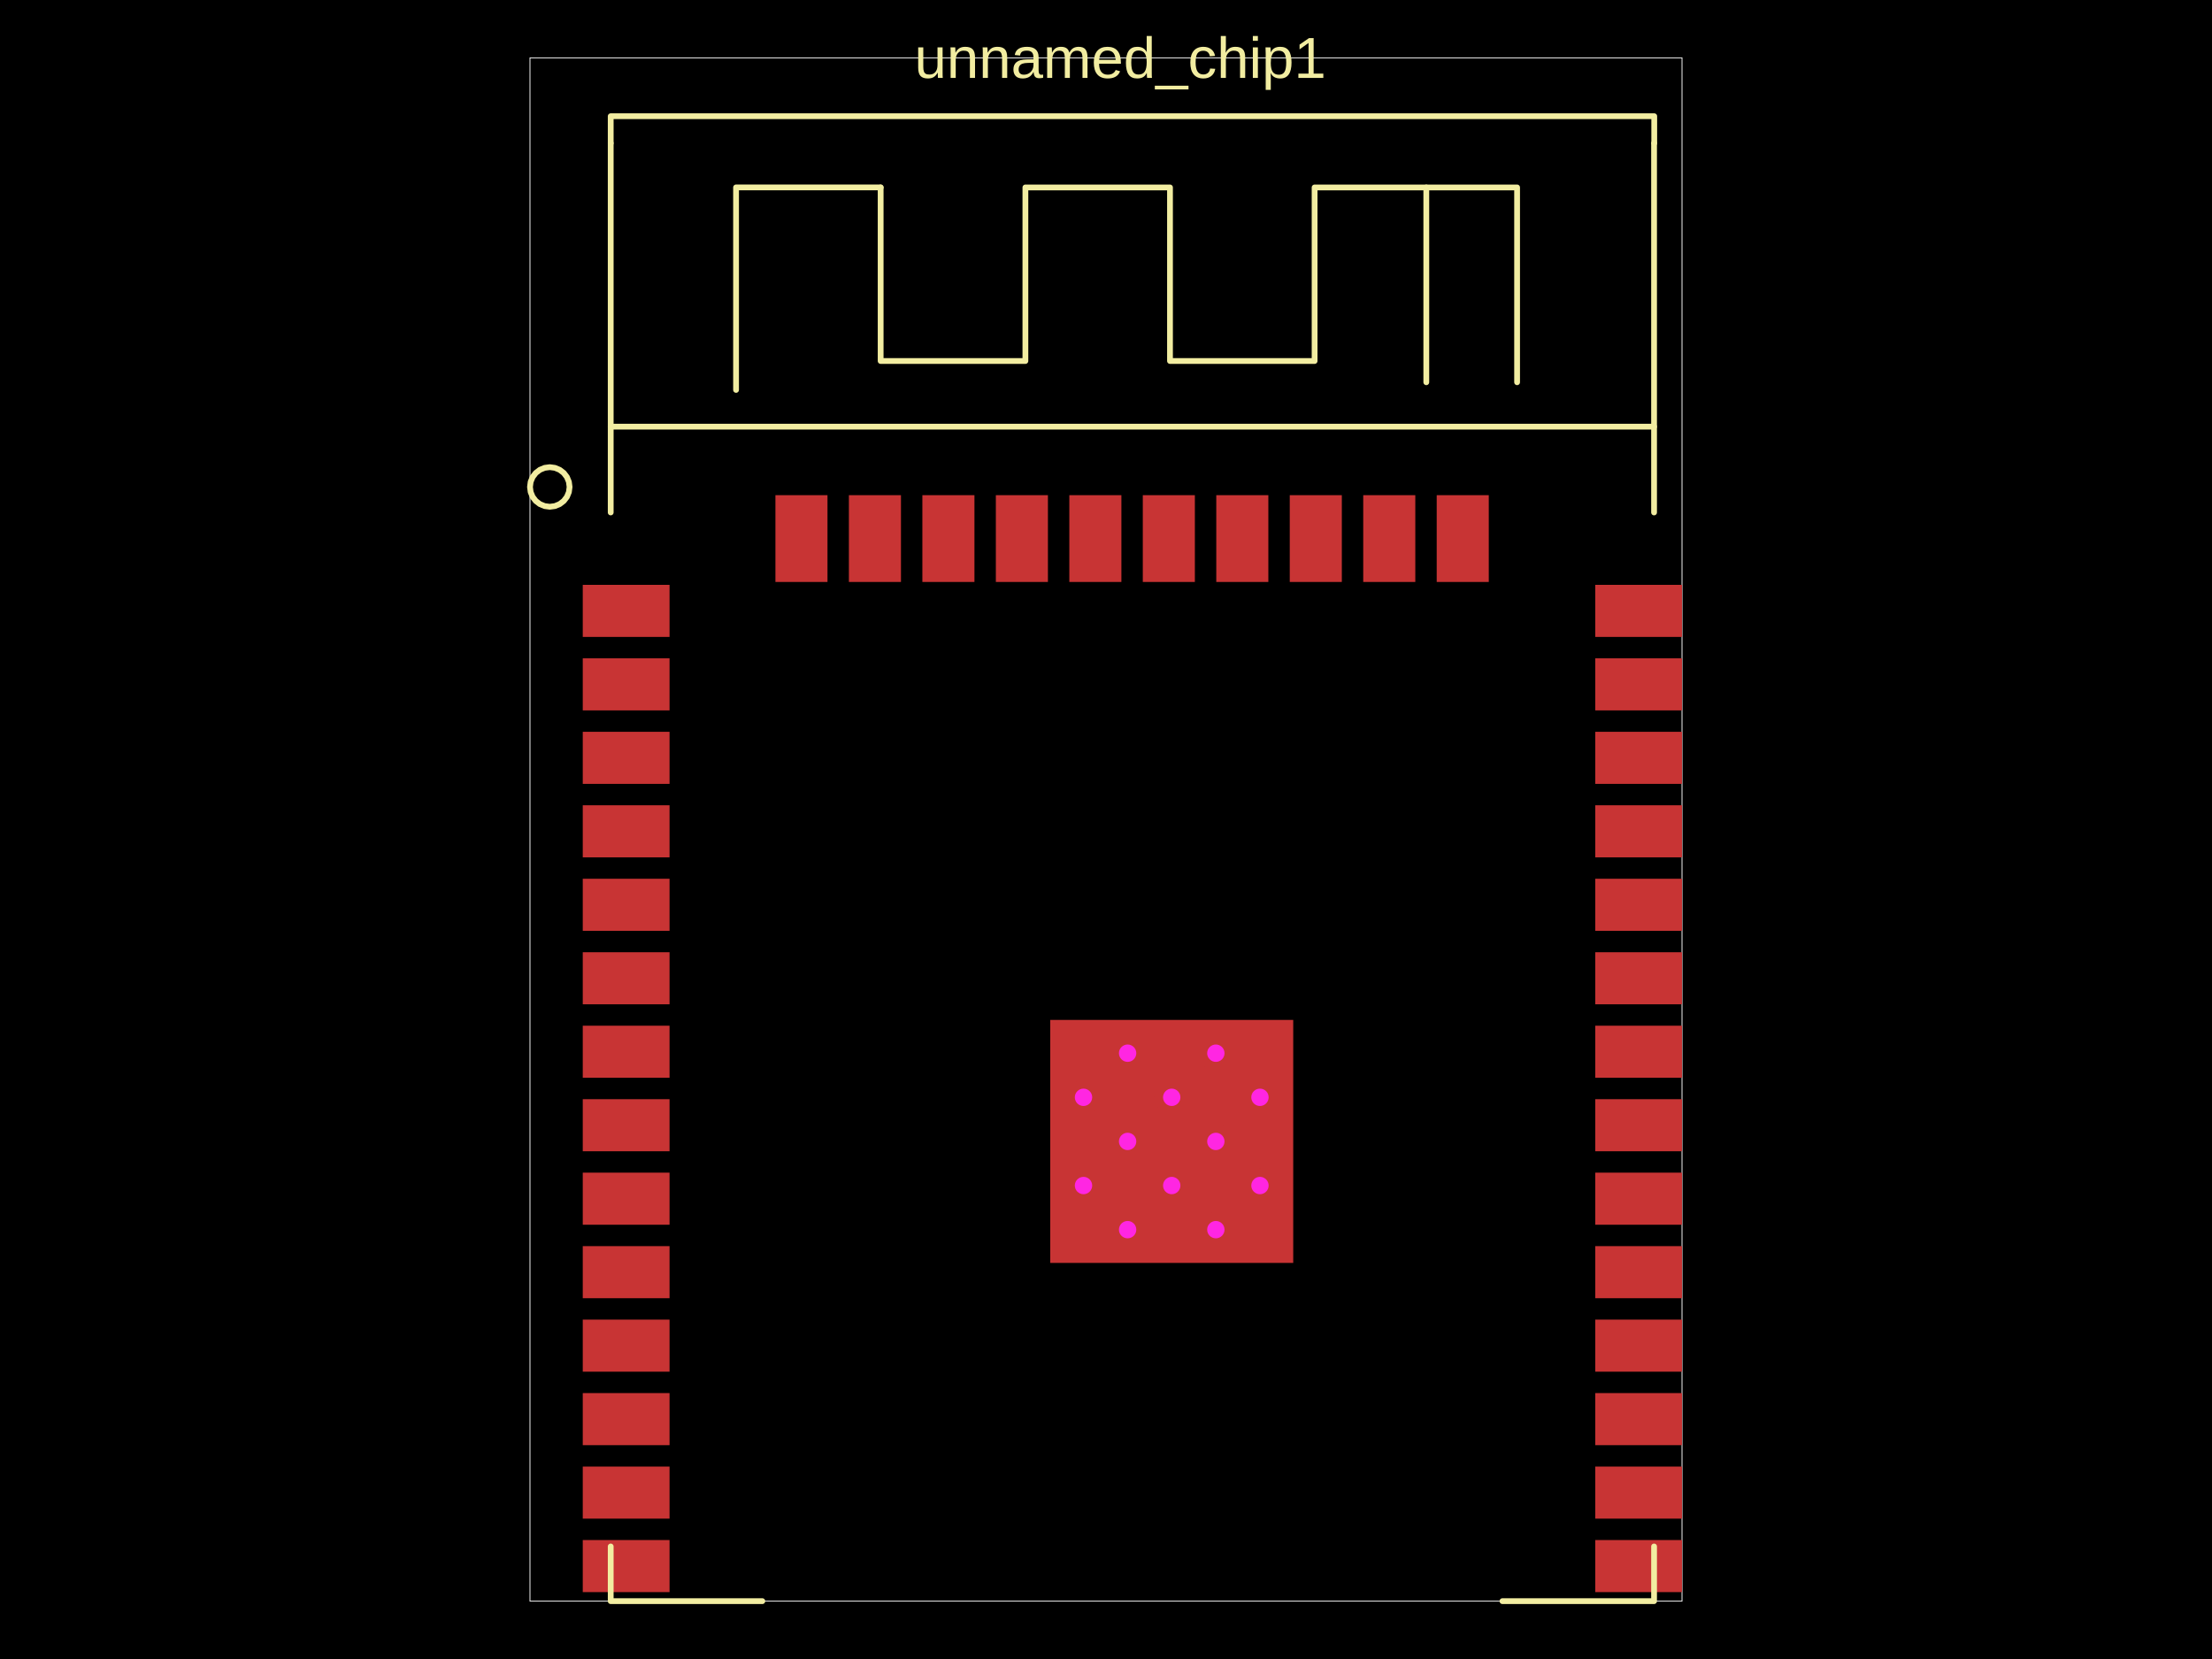
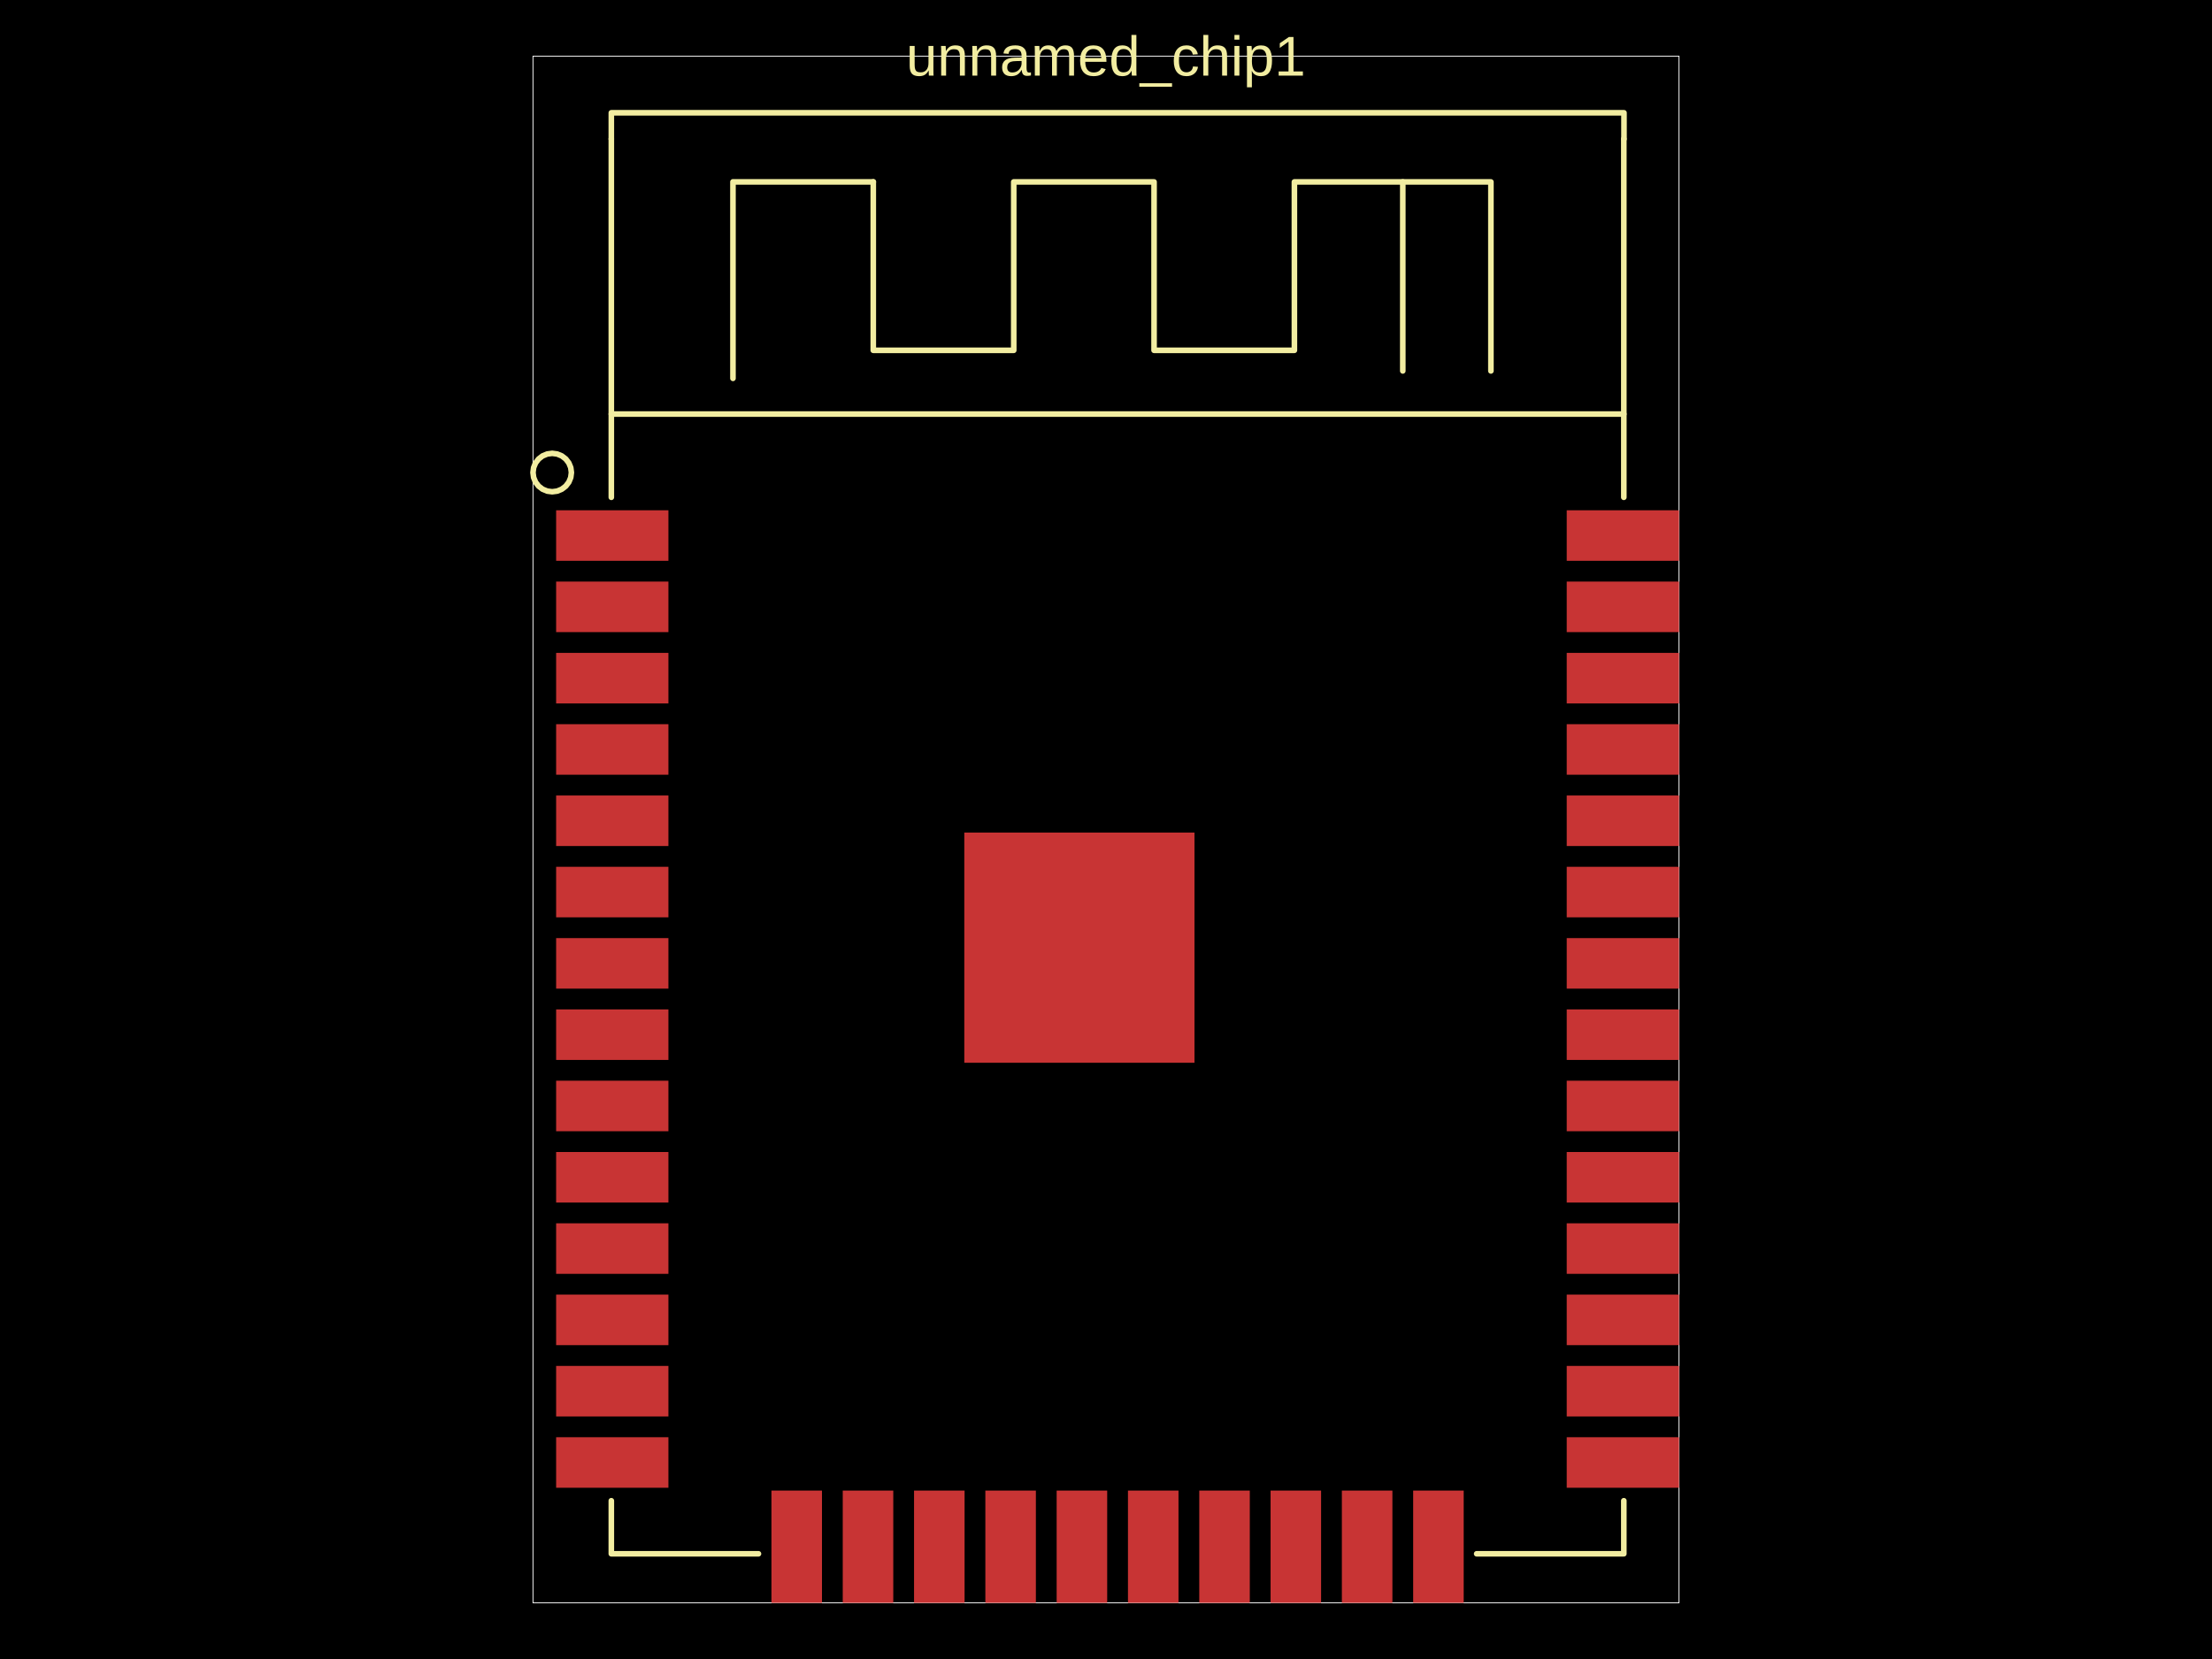
<svg xmlns="http://www.w3.org/2000/svg" width="800" height="600">
  <style />
  <rect class="boundary" x="0" y="0" fill="#000" width="800" height="600" data-type="pcb_background" data-pcb-layer="global" />
-   <rect class="pcb-boundary" fill="none" stroke="#fff" stroke-width="0.3" x="191.676" y="20.924" width="416.648" height="558.152" data-type="pcb_boundary" data-pcb-layer="global" />
-   <rect class="pcb-pad" fill="rgb(200, 52, 52)" x="576.938" y="556.978" width="31.386" height="18.832" data-type="pcb_smtpad" data-pcb-layer="top" data-pad-name="unnamed_chip1.GND1" />
-   <rect class="pcb-pad" fill="rgb(200, 52, 52)" x="576.938" y="530.404" width="31.386" height="18.832" data-type="pcb_smtpad" data-pcb-layer="top" data-pad-name="unnamed_chip1.3V3" />
-   <rect class="pcb-pad" fill="rgb(200, 52, 52)" x="576.938" y="503.83" width="31.386" height="18.832" data-type="pcb_smtpad" data-pcb-layer="top" data-pad-name="unnamed_chip1.EN" />
-   <rect class="pcb-pad" fill="rgb(200, 52, 52)" x="576.938" y="477.256" width="31.386" height="18.832" data-type="pcb_smtpad" data-pcb-layer="top" data-pad-name="unnamed_chip1.SENSOR_VP" />
-   <rect class="pcb-pad" fill="rgb(200, 52, 52)" x="576.938" y="450.683" width="31.386" height="18.832" data-type="pcb_smtpad" data-pcb-layer="top" data-pad-name="unnamed_chip1.SENSOR_VN" />
-   <rect class="pcb-pad" fill="rgb(200, 52, 52)" x="576.938" y="424.109" width="31.386" height="18.832" data-type="pcb_smtpad" data-pcb-layer="top" data-pad-name="unnamed_chip1.IO34" />
-   <rect class="pcb-pad" fill="rgb(200, 52, 52)" x="576.938" y="397.535" width="31.386" height="18.832" data-type="pcb_smtpad" data-pcb-layer="top" data-pad-name="unnamed_chip1.IO35" />
-   <rect class="pcb-pad" fill="rgb(200, 52, 52)" x="576.938" y="370.961" width="31.386" height="18.832" data-type="pcb_smtpad" data-pcb-layer="top" data-pad-name="unnamed_chip1.IO32" />
-   <rect class="pcb-pad" fill="rgb(200, 52, 52)" x="576.938" y="344.387" width="31.386" height="18.832" data-type="pcb_smtpad" data-pcb-layer="top" data-pad-name="unnamed_chip1.IO33" />
-   <rect class="pcb-pad" fill="rgb(200, 52, 52)" x="576.938" y="317.814" width="31.386" height="18.832" data-type="pcb_smtpad" data-pcb-layer="top" data-pad-name="unnamed_chip1.IO25" />
-   <rect class="pcb-pad" fill="rgb(200, 52, 52)" x="576.938" y="291.24" width="31.386" height="18.832" data-type="pcb_smtpad" data-pcb-layer="top" data-pad-name="unnamed_chip1.IO26" />
-   <rect class="pcb-pad" fill="rgb(200, 52, 52)" x="576.938" y="264.666" width="31.386" height="18.832" data-type="pcb_smtpad" data-pcb-layer="top" data-pad-name="unnamed_chip1.IO27" />
-   <rect class="pcb-pad" fill="rgb(200, 52, 52)" x="576.938" y="238.092" width="31.386" height="18.832" data-type="pcb_smtpad" data-pcb-layer="top" data-pad-name="unnamed_chip1.IO14" />
-   <rect class="pcb-pad" fill="rgb(200, 52, 52)" x="576.938" y="211.519" width="31.386" height="18.832" data-type="pcb_smtpad" data-pcb-layer="top" data-pad-name="unnamed_chip1.IO12" />
-   <rect class="pcb-pad" fill="rgb(200, 52, 52)" x="519.605" y="179.086" width="18.832" height="31.386" data-type="pcb_smtpad" data-pcb-layer="top" data-pad-name="unnamed_chip1.GND2" />
-   <rect class="pcb-pad" fill="rgb(200, 52, 52)" x="493.031" y="179.086" width="18.832" height="31.386" data-type="pcb_smtpad" data-pcb-layer="top" data-pad-name="unnamed_chip1.IO13" />
-   <rect class="pcb-pad" fill="rgb(200, 52, 52)" x="466.458" y="179.086" width="18.832" height="31.386" data-type="pcb_smtpad" data-pcb-layer="top" data-pad-name="unnamed_chip1.pin17" />
-   <rect class="pcb-pad" fill="rgb(200, 52, 52)" x="439.884" y="179.086" width="18.832" height="31.386" data-type="pcb_smtpad" data-pcb-layer="top" data-pad-name="unnamed_chip1.pin18" />
-   <rect class="pcb-pad" fill="rgb(200, 52, 52)" x="413.31" y="179.086" width="18.832" height="31.386" data-type="pcb_smtpad" data-pcb-layer="top" data-pad-name="unnamed_chip1.pin19" />
-   <rect class="pcb-pad" fill="rgb(200, 52, 52)" x="386.736" y="179.086" width="18.832" height="31.386" data-type="pcb_smtpad" data-pcb-layer="top" data-pad-name="unnamed_chip1.pin20" />
-   <rect class="pcb-pad" fill="rgb(200, 52, 52)" x="360.163" y="179.086" width="18.832" height="31.386" data-type="pcb_smtpad" data-pcb-layer="top" data-pad-name="unnamed_chip1.pin21" />
-   <rect class="pcb-pad" fill="rgb(200, 52, 52)" x="333.589" y="179.086" width="18.832" height="31.386" data-type="pcb_smtpad" data-pcb-layer="top" data-pad-name="unnamed_chip1.pin22" />
-   <rect class="pcb-pad" fill="rgb(200, 52, 52)" x="307.015" y="179.086" width="18.832" height="31.386" data-type="pcb_smtpad" data-pcb-layer="top" data-pad-name="unnamed_chip1.IO15" />
-   <rect class="pcb-pad" fill="rgb(200, 52, 52)" x="280.441" y="179.086" width="18.832" height="31.386" data-type="pcb_smtpad" data-pcb-layer="top" data-pad-name="unnamed_chip1.IO2" />
-   <rect class="pcb-pad" fill="rgb(200, 52, 52)" x="210.764" y="211.519" width="31.386" height="18.832" data-type="pcb_smtpad" data-pcb-layer="top" data-pad-name="unnamed_chip1.IO0" />
-   <rect class="pcb-pad" fill="rgb(200, 52, 52)" x="210.764" y="238.092" width="31.386" height="18.832" data-type="pcb_smtpad" data-pcb-layer="top" data-pad-name="unnamed_chip1.IO4" />
-   <rect class="pcb-pad" fill="rgb(200, 52, 52)" x="210.764" y="264.666" width="31.386" height="18.832" data-type="pcb_smtpad" data-pcb-layer="top" data-pad-name="unnamed_chip1.IO16" />
-   <rect class="pcb-pad" fill="rgb(200, 52, 52)" x="210.764" y="291.24" width="31.386" height="18.832" data-type="pcb_smtpad" data-pcb-layer="top" data-pad-name="unnamed_chip1.IO17" />
-   <rect class="pcb-pad" fill="rgb(200, 52, 52)" x="210.764" y="317.814" width="31.386" height="18.832" data-type="pcb_smtpad" data-pcb-layer="top" data-pad-name="unnamed_chip1.IO5" />
-   <rect class="pcb-pad" fill="rgb(200, 52, 52)" x="210.764" y="344.387" width="31.386" height="18.832" data-type="pcb_smtpad" data-pcb-layer="top" data-pad-name="unnamed_chip1.IO18" />
-   <rect class="pcb-pad" fill="rgb(200, 52, 52)" x="210.764" y="370.961" width="31.386" height="18.832" data-type="pcb_smtpad" data-pcb-layer="top" data-pad-name="unnamed_chip1.IO19" />
-   <rect class="pcb-pad" fill="rgb(200, 52, 52)" x="210.764" y="397.535" width="31.386" height="18.832" data-type="pcb_smtpad" data-pcb-layer="top" data-pad-name="unnamed_chip1.NC" />
-   <rect class="pcb-pad" fill="rgb(200, 52, 52)" x="210.764" y="424.109" width="31.386" height="18.832" data-type="pcb_smtpad" data-pcb-layer="top" data-pad-name="unnamed_chip1.IO21" />
-   <rect class="pcb-pad" fill="rgb(200, 52, 52)" x="210.764" y="450.683" width="31.386" height="18.832" data-type="pcb_smtpad" data-pcb-layer="top" data-pad-name="unnamed_chip1.RXD0" />
-   <rect class="pcb-pad" fill="rgb(200, 52, 52)" x="210.764" y="477.256" width="31.386" height="18.832" data-type="pcb_smtpad" data-pcb-layer="top" data-pad-name="unnamed_chip1.TXD0" />
-   <rect class="pcb-pad" fill="rgb(200, 52, 52)" x="210.764" y="503.83" width="31.386" height="18.832" data-type="pcb_smtpad" data-pcb-layer="top" data-pad-name="unnamed_chip1.IO22" />
-   <rect class="pcb-pad" fill="rgb(200, 52, 52)" x="210.764" y="530.404" width="31.386" height="18.832" data-type="pcb_smtpad" data-pcb-layer="top" data-pad-name="unnamed_chip1.IO23" />
-   <rect class="pcb-pad" fill="rgb(200, 52, 52)" x="210.764" y="556.978" width="31.386" height="18.832" data-type="pcb_smtpad" data-pcb-layer="top" data-pad-name="unnamed_chip1.GND3" />
-   <rect class="pcb-pad" fill="rgb(200, 52, 52)" x="379.831" y="368.869" width="87.882" height="87.882" data-type="pcb_smtpad" data-pcb-layer="top" data-pad-name="unnamed_chip1.GND4" />
-   <path class="pcb-silkscreen pcb-silkscreen-top" d="M 220.87 51.782 L 220.87 42.033 L 598.28 42.033 L 598.28 51.783" fill="none" stroke="#f2eda1" stroke-width="2.092" stroke-linecap="round" stroke-linejoin="round" data-pcb-component-id="pcb_component_0" data-pcb-silkscreen-path-id="pcb_silkscreen_path_0" data-type="pcb_silkscreen_path" data-pcb-layer="top" />
-   <path class="pcb-silkscreen pcb-silkscreen-top" d="M 548.68 138.243 L 548.68 67.791 L 475.444 67.791 L 475.444 130.56 L 423.145 130.56 L 423.145 67.791 L 370.848 67.791 L 370.848 130.56 L 318.497 130.56 L 318.497 67.791" fill="none" stroke="#f2eda1" stroke-width="2.092" stroke-linecap="round" stroke-linejoin="round" data-pcb-component-id="pcb_component_0" data-pcb-silkscreen-path-id="pcb_silkscreen_path_1" data-type="pcb_silkscreen_path" data-pcb-layer="top" />
-   <path class="pcb-silkscreen pcb-silkscreen-top" d="M 515.839 67.791 L 515.839 138.243" fill="none" stroke="#f2eda1" stroke-width="2.092" stroke-linecap="round" stroke-linejoin="round" data-pcb-component-id="pcb_component_0" data-pcb-silkscreen-path-id="pcb_silkscreen_path_2" data-type="pcb_silkscreen_path" data-pcb-layer="top" />
-   <path class="pcb-silkscreen pcb-silkscreen-top" d="M 318.516 67.778 L 266.204 67.778 L 266.204 141.013" fill="none" stroke="#f2eda1" stroke-width="2.092" stroke-linecap="round" stroke-linejoin="round" data-pcb-component-id="pcb_component_0" data-pcb-silkscreen-path-id="pcb_silkscreen_path_3" data-type="pcb_silkscreen_path" data-pcb-layer="top" />
-   <path class="pcb-silkscreen pcb-silkscreen-top" d="M 598.218 51.783 L 598.218 185.339" fill="none" stroke="#f2eda1" stroke-width="2.092" stroke-linecap="round" stroke-linejoin="round" data-pcb-component-id="pcb_component_0" data-pcb-silkscreen-path-id="pcb_silkscreen_path_4" data-type="pcb_silkscreen_path" data-pcb-layer="top" />
-   <path class="pcb-silkscreen pcb-silkscreen-top" d="M 220.87 51.782 L 220.87 185.339" fill="none" stroke="#f2eda1" stroke-width="2.092" stroke-linecap="round" stroke-linejoin="round" data-pcb-component-id="pcb_component_0" data-pcb-silkscreen-path-id="pcb_silkscreen_path_5" data-type="pcb_silkscreen_path" data-pcb-layer="top" />
-   <path class="pcb-silkscreen pcb-silkscreen-top" d="M 220.87 154.311 L 598.218 154.311" fill="none" stroke="#f2eda1" stroke-width="2.092" stroke-linecap="round" stroke-linejoin="round" data-pcb-component-id="pcb_component_0" data-pcb-silkscreen-path-id="pcb_silkscreen_path_6" data-type="pcb_silkscreen_path" data-pcb-layer="top" />
-   <path class="pcb-silkscreen pcb-silkscreen-top" d="M 220.87 559.303 L 220.87 579.074 L 275.71 579.076" fill="none" stroke="#f2eda1" stroke-width="2.092" stroke-linecap="round" stroke-linejoin="round" data-pcb-component-id="pcb_component_0" data-pcb-silkscreen-path-id="pcb_silkscreen_path_7" data-type="pcb_silkscreen_path" data-pcb-layer="top" />
-   <path class="pcb-silkscreen pcb-silkscreen-top" d="M 543.378 579.074 L 598.218 579.074 L 598.218 559.303" fill="none" stroke="#f2eda1" stroke-width="2.092" stroke-linecap="round" stroke-linejoin="round" data-pcb-component-id="pcb_component_0" data-pcb-silkscreen-path-id="pcb_silkscreen_path_8" data-type="pcb_silkscreen_path" data-pcb-layer="top" />
-   <path class="pcb-silkscreen pcb-silkscreen-top" d="M 205.994 176.115 L 205.75 177.968 L 205.035 179.695 L 203.897 181.177 L 202.414 182.315 L 200.688 183.03 L 198.835 183.274 L 196.982 183.03 L 195.255 182.315 L 193.773 181.177 L 192.635 179.695 L 191.92 177.968 L 191.676 176.115 L 191.92 174.262 L 192.635 172.536 L 193.773 171.053 L 195.255 169.915 L 196.982 169.2 L 198.835 168.956 L 200.688 169.2 L 202.414 169.915 L 203.897 171.053 L 205.035 172.536 L 205.75 174.262 L 205.994 176.115 Z" fill="none" stroke="#f2eda1" stroke-width="2.092" stroke-linecap="round" stroke-linejoin="round" data-pcb-component-id="pcb_component_0" data-pcb-silkscreen-path-id="pcb_silkscreen_path_9" data-type="pcb_silkscreen_path" data-pcb-layer="top" />
-   <text x="0" y="0" dx="0" dy="0" fill="#f2eda1" font-family="Arial, sans-serif" font-size="20.924" text-anchor="middle" dominant-baseline="central" transform="matrix(1,0,0,1,405.1697,20.92424)" class="pcb-silkscreen-text pcb-silkscreen-top" data-pcb-silkscreen-text-id="pcb_silkscreen_text_0" stroke="none" data-type="pcb_silkscreen_text" data-pcb-layer="top">unnamed_chip1</text>
-   <g data-type="pcb_plated_hole" data-pcb-layer="through" data-pad-name="unnamed_chip1.GND4">
-     <circle class="pcb-hole-outer" fill="rgb(200, 52, 52)" cx="455.682" cy="428.764" r="6.277" data-type="pcb_plated_hole" data-pcb-layer="top" />
-     <circle class="pcb-hole-inner" fill="#FF26E2" cx="455.682" cy="428.764" r="3.139" data-type="pcb_plated_hole_drill" data-pcb-layer="drill" />
-   </g>
-   <g data-type="pcb_plated_hole" data-pcb-layer="through" data-pad-name="unnamed_chip1.GND4">
-     <circle class="pcb-hole-outer" fill="rgb(200, 52, 52)" cx="455.682" cy="396.855" r="6.277" data-type="pcb_plated_hole" data-pcb-layer="top" />
-     <circle class="pcb-hole-inner" fill="#FF26E2" cx="455.682" cy="396.855" r="3.139" data-type="pcb_plated_hole_drill" data-pcb-layer="drill" />
-   </g>
-   <g data-type="pcb_plated_hole" data-pcb-layer="through" data-pad-name="unnamed_chip1.GND4">
-     <circle class="pcb-hole-outer" fill="rgb(200, 52, 52)" cx="439.727" cy="444.719" r="6.277" data-type="pcb_plated_hole" data-pcb-layer="top" />
-     <circle class="pcb-hole-inner" fill="#FF26E2" cx="439.727" cy="444.719" r="3.139" data-type="pcb_plated_hole_drill" data-pcb-layer="drill" />
-   </g>
-   <g data-type="pcb_plated_hole" data-pcb-layer="through" data-pad-name="unnamed_chip1.GND4">
-     <circle class="pcb-hole-outer" fill="rgb(200, 52, 52)" cx="439.727" cy="412.81" r="6.277" data-type="pcb_plated_hole" data-pcb-layer="top" />
-     <circle class="pcb-hole-inner" fill="#FF26E2" cx="439.727" cy="412.81" r="3.139" data-type="pcb_plated_hole_drill" data-pcb-layer="drill" />
-   </g>
-   <g data-type="pcb_plated_hole" data-pcb-layer="through" data-pad-name="unnamed_chip1.GND4">
-     <circle class="pcb-hole-outer" fill="rgb(200, 52, 52)" cx="439.727" cy="380.9" r="6.277" data-type="pcb_plated_hole" data-pcb-layer="top" />
-     <circle class="pcb-hole-inner" fill="#FF26E2" cx="439.727" cy="380.9" r="3.139" data-type="pcb_plated_hole_drill" data-pcb-layer="drill" />
-   </g>
-   <g data-type="pcb_plated_hole" data-pcb-layer="through" data-pad-name="unnamed_chip1.GND4">
-     <circle class="pcb-hole-outer" fill="rgb(200, 52, 52)" cx="423.772" cy="428.764" r="6.277" data-type="pcb_plated_hole" data-pcb-layer="top" />
-     <circle class="pcb-hole-inner" fill="#FF26E2" cx="423.772" cy="428.764" r="3.139" data-type="pcb_plated_hole_drill" data-pcb-layer="drill" />
-   </g>
-   <g data-type="pcb_plated_hole" data-pcb-layer="through" data-pad-name="unnamed_chip1.GND4">
-     <circle class="pcb-hole-outer" fill="rgb(200, 52, 52)" cx="423.772" cy="396.855" r="6.277" data-type="pcb_plated_hole" data-pcb-layer="top" />
-     <circle class="pcb-hole-inner" fill="#FF26E2" cx="423.772" cy="396.855" r="3.139" data-type="pcb_plated_hole_drill" data-pcb-layer="drill" />
-   </g>
-   <g data-type="pcb_plated_hole" data-pcb-layer="through" data-pad-name="unnamed_chip1.GND4">
-     <circle class="pcb-hole-outer" fill="rgb(200, 52, 52)" cx="407.818" cy="444.719" r="6.277" data-type="pcb_plated_hole" data-pcb-layer="top" />
-     <circle class="pcb-hole-inner" fill="#FF26E2" cx="407.818" cy="444.719" r="3.139" data-type="pcb_plated_hole_drill" data-pcb-layer="drill" />
-   </g>
-   <g data-type="pcb_plated_hole" data-pcb-layer="through" data-pad-name="unnamed_chip1.GND4">
-     <circle class="pcb-hole-outer" fill="rgb(200, 52, 52)" cx="407.818" cy="412.81" r="6.277" data-type="pcb_plated_hole" data-pcb-layer="top" />
-     <circle class="pcb-hole-inner" fill="#FF26E2" cx="407.818" cy="412.81" r="3.139" data-type="pcb_plated_hole_drill" data-pcb-layer="drill" />
-   </g>
-   <g data-type="pcb_plated_hole" data-pcb-layer="through" data-pad-name="unnamed_chip1.GND4">
-     <circle class="pcb-hole-outer" fill="rgb(200, 52, 52)" cx="407.818" cy="380.9" r="6.277" data-type="pcb_plated_hole" data-pcb-layer="top" />
-     <circle class="pcb-hole-inner" fill="#FF26E2" cx="407.818" cy="380.9" r="3.139" data-type="pcb_plated_hole_drill" data-pcb-layer="drill" />
-   </g>
-   <g data-type="pcb_plated_hole" data-pcb-layer="through" data-pad-name="unnamed_chip1.GND4">
-     <circle class="pcb-hole-outer" fill="rgb(200, 52, 52)" cx="391.863" cy="428.764" r="6.277" data-type="pcb_plated_hole" data-pcb-layer="top" />
-     <circle class="pcb-hole-inner" fill="#FF26E2" cx="391.863" cy="428.764" r="3.139" data-type="pcb_plated_hole_drill" data-pcb-layer="drill" />
-   </g>
-   <g data-type="pcb_plated_hole" data-pcb-layer="through" data-pad-name="unnamed_chip1.GND4">
-     <circle class="pcb-hole-outer" fill="rgb(200, 52, 52)" cx="391.863" cy="396.855" r="6.277" data-type="pcb_plated_hole" data-pcb-layer="top" />
-     <circle class="pcb-hole-inner" fill="#FF26E2" cx="391.863" cy="396.855" r="3.139" data-type="pcb_plated_hole_drill" data-pcb-layer="drill" />
-   </g>
+   <rect class="pcb-boundary" fill="none" stroke="#fff" stroke-width="0.3" x="192.761" y="20.305" width="414.477" height="559.389" data-type="pcb_boundary" data-pcb-layer="global" />
+   <rect class="pcb-pad" fill="rgb(200, 52, 52)" x="201.132" y="184.55" width="40.611" height="18.275" data-type="pcb_smtpad" data-pcb-layer="top" data-pad-name="unnamed_chip1.GND1" />
+   <rect class="pcb-pad" fill="rgb(200, 52, 52)" x="201.132" y="210.338" width="40.611" height="18.275" data-type="pcb_smtpad" data-pcb-layer="top" data-pad-name="unnamed_chip1.3V3" />
+   <rect class="pcb-pad" fill="rgb(200, 52, 52)" x="201.132" y="236.125" width="40.611" height="18.275" data-type="pcb_smtpad" data-pcb-layer="top" data-pad-name="unnamed_chip1.EN" />
+   <rect class="pcb-pad" fill="rgb(200, 52, 52)" x="201.132" y="261.913" width="40.611" height="18.275" data-type="pcb_smtpad" data-pcb-layer="top" data-pad-name="unnamed_chip1.SENSOR_VP" />
+   <rect class="pcb-pad" fill="rgb(200, 52, 52)" x="201.132" y="287.701" width="40.611" height="18.275" data-type="pcb_smtpad" data-pcb-layer="top" data-pad-name="unnamed_chip1.SENSOR_VN" />
+   <rect class="pcb-pad" fill="rgb(200, 52, 52)" x="201.132" y="313.489" width="40.611" height="18.275" data-type="pcb_smtpad" data-pcb-layer="top" data-pad-name="unnamed_chip1.IO34" />
+   <rect class="pcb-pad" fill="rgb(200, 52, 52)" x="201.132" y="339.277" width="40.611" height="18.275" data-type="pcb_smtpad" data-pcb-layer="top" data-pad-name="unnamed_chip1.IO35" />
+   <rect class="pcb-pad" fill="rgb(200, 52, 52)" x="201.132" y="365.064" width="40.611" height="18.275" data-type="pcb_smtpad" data-pcb-layer="top" data-pad-name="unnamed_chip1.IO32" />
+   <rect class="pcb-pad" fill="rgb(200, 52, 52)" x="201.132" y="390.852" width="40.611" height="18.275" data-type="pcb_smtpad" data-pcb-layer="top" data-pad-name="unnamed_chip1.IO33" />
+   <rect class="pcb-pad" fill="rgb(200, 52, 52)" x="201.132" y="416.64" width="40.611" height="18.275" data-type="pcb_smtpad" data-pcb-layer="top" data-pad-name="unnamed_chip1.IO25" />
+   <rect class="pcb-pad" fill="rgb(200, 52, 52)" x="201.132" y="442.428" width="40.611" height="18.275" data-type="pcb_smtpad" data-pcb-layer="top" data-pad-name="unnamed_chip1.IO26" />
+   <rect class="pcb-pad" fill="rgb(200, 52, 52)" x="201.132" y="468.216" width="40.611" height="18.275" data-type="pcb_smtpad" data-pcb-layer="top" data-pad-name="unnamed_chip1.IO27" />
+   <rect class="pcb-pad" fill="rgb(200, 52, 52)" x="201.132" y="494.004" width="40.611" height="18.275" data-type="pcb_smtpad" data-pcb-layer="top" data-pad-name="unnamed_chip1.IO14" />
+   <rect class="pcb-pad" fill="rgb(200, 52, 52)" x="201.132" y="519.791" width="40.611" height="18.275" data-type="pcb_smtpad" data-pcb-layer="top" data-pad-name="unnamed_chip1.IO12" />
+   <rect class="pcb-pad" fill="rgb(200, 52, 52)" x="279.003" y="539.084" width="18.275" height="40.611" data-type="pcb_smtpad" data-pcb-layer="top" data-pad-name="unnamed_chip1.GND2" />
+   <rect class="pcb-pad" fill="rgb(200, 52, 52)" x="304.791" y="539.084" width="18.275" height="40.611" data-type="pcb_smtpad" data-pcb-layer="top" data-pad-name="unnamed_chip1.IO13" />
+   <rect class="pcb-pad" fill="rgb(200, 52, 52)" x="330.578" y="539.084" width="18.275" height="40.611" data-type="pcb_smtpad" data-pcb-layer="top" data-pad-name="unnamed_chip1.pin17" />
+   <rect class="pcb-pad" fill="rgb(200, 52, 52)" x="356.366" y="539.084" width="18.275" height="40.611" data-type="pcb_smtpad" data-pcb-layer="top" data-pad-name="unnamed_chip1.pin18" />
+   <rect class="pcb-pad" fill="rgb(200, 52, 52)" x="382.154" y="539.084" width="18.275" height="40.611" data-type="pcb_smtpad" data-pcb-layer="top" data-pad-name="unnamed_chip1.pin19" />
+   <rect class="pcb-pad" fill="rgb(200, 52, 52)" x="407.942" y="539.084" width="18.275" height="40.611" data-type="pcb_smtpad" data-pcb-layer="top" data-pad-name="unnamed_chip1.pin20" />
+   <rect class="pcb-pad" fill="rgb(200, 52, 52)" x="433.73" y="539.084" width="18.275" height="40.611" data-type="pcb_smtpad" data-pcb-layer="top" data-pad-name="unnamed_chip1.pin21" />
+   <rect class="pcb-pad" fill="rgb(200, 52, 52)" x="459.517" y="539.084" width="18.275" height="40.611" data-type="pcb_smtpad" data-pcb-layer="top" data-pad-name="unnamed_chip1.pin22" />
+   <rect class="pcb-pad" fill="rgb(200, 52, 52)" x="485.305" y="539.084" width="18.275" height="40.611" data-type="pcb_smtpad" data-pcb-layer="top" data-pad-name="unnamed_chip1.IO15" />
+   <rect class="pcb-pad" fill="rgb(200, 52, 52)" x="511.093" y="539.084" width="18.275" height="40.611" data-type="pcb_smtpad" data-pcb-layer="top" data-pad-name="unnamed_chip1.IO2" />
+   <rect class="pcb-pad" fill="rgb(200, 52, 52)" x="566.628" y="519.791" width="40.611" height="18.275" data-type="pcb_smtpad" data-pcb-layer="top" data-pad-name="unnamed_chip1.IO0" />
+   <rect class="pcb-pad" fill="rgb(200, 52, 52)" x="566.628" y="494.004" width="40.611" height="18.275" data-type="pcb_smtpad" data-pcb-layer="top" data-pad-name="unnamed_chip1.IO4" />
+   <rect class="pcb-pad" fill="rgb(200, 52, 52)" x="566.628" y="468.216" width="40.611" height="18.275" data-type="pcb_smtpad" data-pcb-layer="top" data-pad-name="unnamed_chip1.IO16" />
+   <rect class="pcb-pad" fill="rgb(200, 52, 52)" x="566.628" y="442.428" width="40.611" height="18.275" data-type="pcb_smtpad" data-pcb-layer="top" data-pad-name="unnamed_chip1.IO17" />
+   <rect class="pcb-pad" fill="rgb(200, 52, 52)" x="566.628" y="416.64" width="40.611" height="18.275" data-type="pcb_smtpad" data-pcb-layer="top" data-pad-name="unnamed_chip1.IO5" />
+   <rect class="pcb-pad" fill="rgb(200, 52, 52)" x="566.628" y="390.852" width="40.611" height="18.275" data-type="pcb_smtpad" data-pcb-layer="top" data-pad-name="unnamed_chip1.IO18" />
+   <rect class="pcb-pad" fill="rgb(200, 52, 52)" x="566.628" y="365.064" width="40.611" height="18.275" data-type="pcb_smtpad" data-pcb-layer="top" data-pad-name="unnamed_chip1.IO19" />
+   <rect class="pcb-pad" fill="rgb(200, 52, 52)" x="566.628" y="339.277" width="40.611" height="18.275" data-type="pcb_smtpad" data-pcb-layer="top" data-pad-name="unnamed_chip1.NC" />
+   <rect class="pcb-pad" fill="rgb(200, 52, 52)" x="566.628" y="313.489" width="40.611" height="18.275" data-type="pcb_smtpad" data-pcb-layer="top" data-pad-name="unnamed_chip1.IO21" />
+   <rect class="pcb-pad" fill="rgb(200, 52, 52)" x="566.628" y="287.701" width="40.611" height="18.275" data-type="pcb_smtpad" data-pcb-layer="top" data-pad-name="unnamed_chip1.RXD0" />
+   <rect class="pcb-pad" fill="rgb(200, 52, 52)" x="566.628" y="261.913" width="40.611" height="18.275" data-type="pcb_smtpad" data-pcb-layer="top" data-pad-name="unnamed_chip1.TXD0" />
+   <rect class="pcb-pad" fill="rgb(200, 52, 52)" x="566.628" y="236.125" width="40.611" height="18.275" data-type="pcb_smtpad" data-pcb-layer="top" data-pad-name="unnamed_chip1.IO22" />
+   <rect class="pcb-pad" fill="rgb(200, 52, 52)" x="566.628" y="210.338" width="40.611" height="18.275" data-type="pcb_smtpad" data-pcb-layer="top" data-pad-name="unnamed_chip1.IO23" />
+   <rect class="pcb-pad" fill="rgb(200, 52, 52)" x="566.628" y="184.55" width="40.611" height="18.275" data-type="pcb_smtpad" data-pcb-layer="top" data-pad-name="unnamed_chip1.GND3" />
+   <rect class="pcb-pad" fill="rgb(200, 52, 52)" x="348.753" y="301.11" width="83.252" height="83.252" data-type="pcb_smtpad" data-pcb-layer="top" data-pad-name="unnamed_chip1.GND4" />
+   <path class="pcb-silkscreen pcb-silkscreen-top" d="M 221.092 50.251 L 221.092 40.79 L 587.34 40.79 L 587.34 50.251" fill="none" stroke="#f2eda1" stroke-width="2.031" stroke-linecap="round" stroke-linejoin="round" data-pcb-component-id="pcb_component_0" data-pcb-silkscreen-path-id="pcb_silkscreen_path_0" data-type="pcb_silkscreen_path" data-pcb-layer="top" />
+   <path class="pcb-silkscreen pcb-silkscreen-top" d="M 539.207 134.154 L 539.207 65.786 L 468.137 65.786 L 468.137 126.698 L 417.385 126.698 L 417.385 65.786 L 366.634 65.786 L 366.634 126.698 L 315.831 126.698 L 315.831 65.786" fill="none" stroke="#f2eda1" stroke-width="2.031" stroke-linecap="round" stroke-linejoin="round" data-pcb-component-id="pcb_component_0" data-pcb-silkscreen-path-id="pcb_silkscreen_path_1" data-type="pcb_silkscreen_path" data-pcb-layer="top" />
+   <path class="pcb-silkscreen pcb-silkscreen-top" d="M 507.337 65.786 L 507.337 134.154" fill="none" stroke="#f2eda1" stroke-width="2.031" stroke-linecap="round" stroke-linejoin="round" data-pcb-component-id="pcb_component_0" data-pcb-silkscreen-path-id="pcb_silkscreen_path_2" data-type="pcb_silkscreen_path" data-pcb-layer="top" />
+   <path class="pcb-silkscreen pcb-silkscreen-top" d="M 315.85 65.773 L 265.085 65.773 L 265.085 136.842" fill="none" stroke="#f2eda1" stroke-width="2.031" stroke-linecap="round" stroke-linejoin="round" data-pcb-component-id="pcb_component_0" data-pcb-silkscreen-path-id="pcb_silkscreen_path_3" data-type="pcb_silkscreen_path" data-pcb-layer="top" />
+   <path class="pcb-silkscreen pcb-silkscreen-top" d="M 587.279 50.251 L 587.279 179.857" fill="none" stroke="#f2eda1" stroke-width="2.031" stroke-linecap="round" stroke-linejoin="round" data-pcb-component-id="pcb_component_0" data-pcb-silkscreen-path-id="pcb_silkscreen_path_4" data-type="pcb_silkscreen_path" data-pcb-layer="top" />
+   <path class="pcb-silkscreen pcb-silkscreen-top" d="M 221.092 50.251 L 221.092 179.857" fill="none" stroke="#f2eda1" stroke-width="2.031" stroke-linecap="round" stroke-linejoin="round" data-pcb-component-id="pcb_component_0" data-pcb-silkscreen-path-id="pcb_silkscreen_path_5" data-type="pcb_silkscreen_path" data-pcb-layer="top" />
+   <path class="pcb-silkscreen pcb-silkscreen-top" d="M 221.092 149.747 L 587.279 149.747" fill="none" stroke="#f2eda1" stroke-width="2.031" stroke-linecap="round" stroke-linejoin="round" data-pcb-component-id="pcb_component_0" data-pcb-silkscreen-path-id="pcb_silkscreen_path_6" data-type="pcb_silkscreen_path" data-pcb-layer="top" />
+   <path class="pcb-silkscreen pcb-silkscreen-top" d="M 221.092 542.76 L 221.092 561.946 L 274.31 561.948" fill="none" stroke="#f2eda1" stroke-width="2.031" stroke-linecap="round" stroke-linejoin="round" data-pcb-component-id="pcb_component_0" data-pcb-silkscreen-path-id="pcb_silkscreen_path_7" data-type="pcb_silkscreen_path" data-pcb-layer="top" />
+   <path class="pcb-silkscreen pcb-silkscreen-top" d="M 534.062 561.946 L 587.279 561.946 L 587.279 542.76" fill="none" stroke="#f2eda1" stroke-width="2.031" stroke-linecap="round" stroke-linejoin="round" data-pcb-component-id="pcb_component_0" data-pcb-silkscreen-path-id="pcb_silkscreen_path_8" data-type="pcb_silkscreen_path" data-pcb-layer="top" />
+   <path class="pcb-silkscreen pcb-silkscreen-top" d="M 206.656 170.906 L 206.419 172.704 L 205.725 174.38 L 204.621 175.819 L 203.182 176.923 L 201.507 177.617 L 199.709 177.853 L 197.911 177.617 L 196.235 176.923 L 194.796 175.819 L 193.692 174.38 L 192.998 172.704 L 192.761 170.906 L 192.998 169.108 L 193.692 167.433 L 194.796 165.994 L 196.235 164.89 L 197.911 164.196 L 199.709 163.959 L 201.507 164.196 L 203.182 164.89 L 204.621 165.994 L 205.725 167.433 L 206.419 169.108 L 206.656 170.906 Z" fill="none" stroke="#f2eda1" stroke-width="2.031" stroke-linecap="round" stroke-linejoin="round" data-pcb-component-id="pcb_component_0" data-pcb-silkscreen-path-id="pcb_silkscreen_path_9" data-type="pcb_silkscreen_path" data-pcb-layer="top" />
+   <text x="0" y="0" dx="0" dy="0" fill="#f2eda1" font-family="Arial, sans-serif" font-size="20.305" text-anchor="middle" dominant-baseline="central" transform="matrix(1,0,0,1,399.9407,20.30536)" class="pcb-silkscreen-text pcb-silkscreen-top" data-pcb-silkscreen-text-id="pcb_silkscreen_text_0" stroke="none" data-type="pcb_silkscreen_text" data-pcb-layer="top">unnamed_chip1</text>
</svg>
